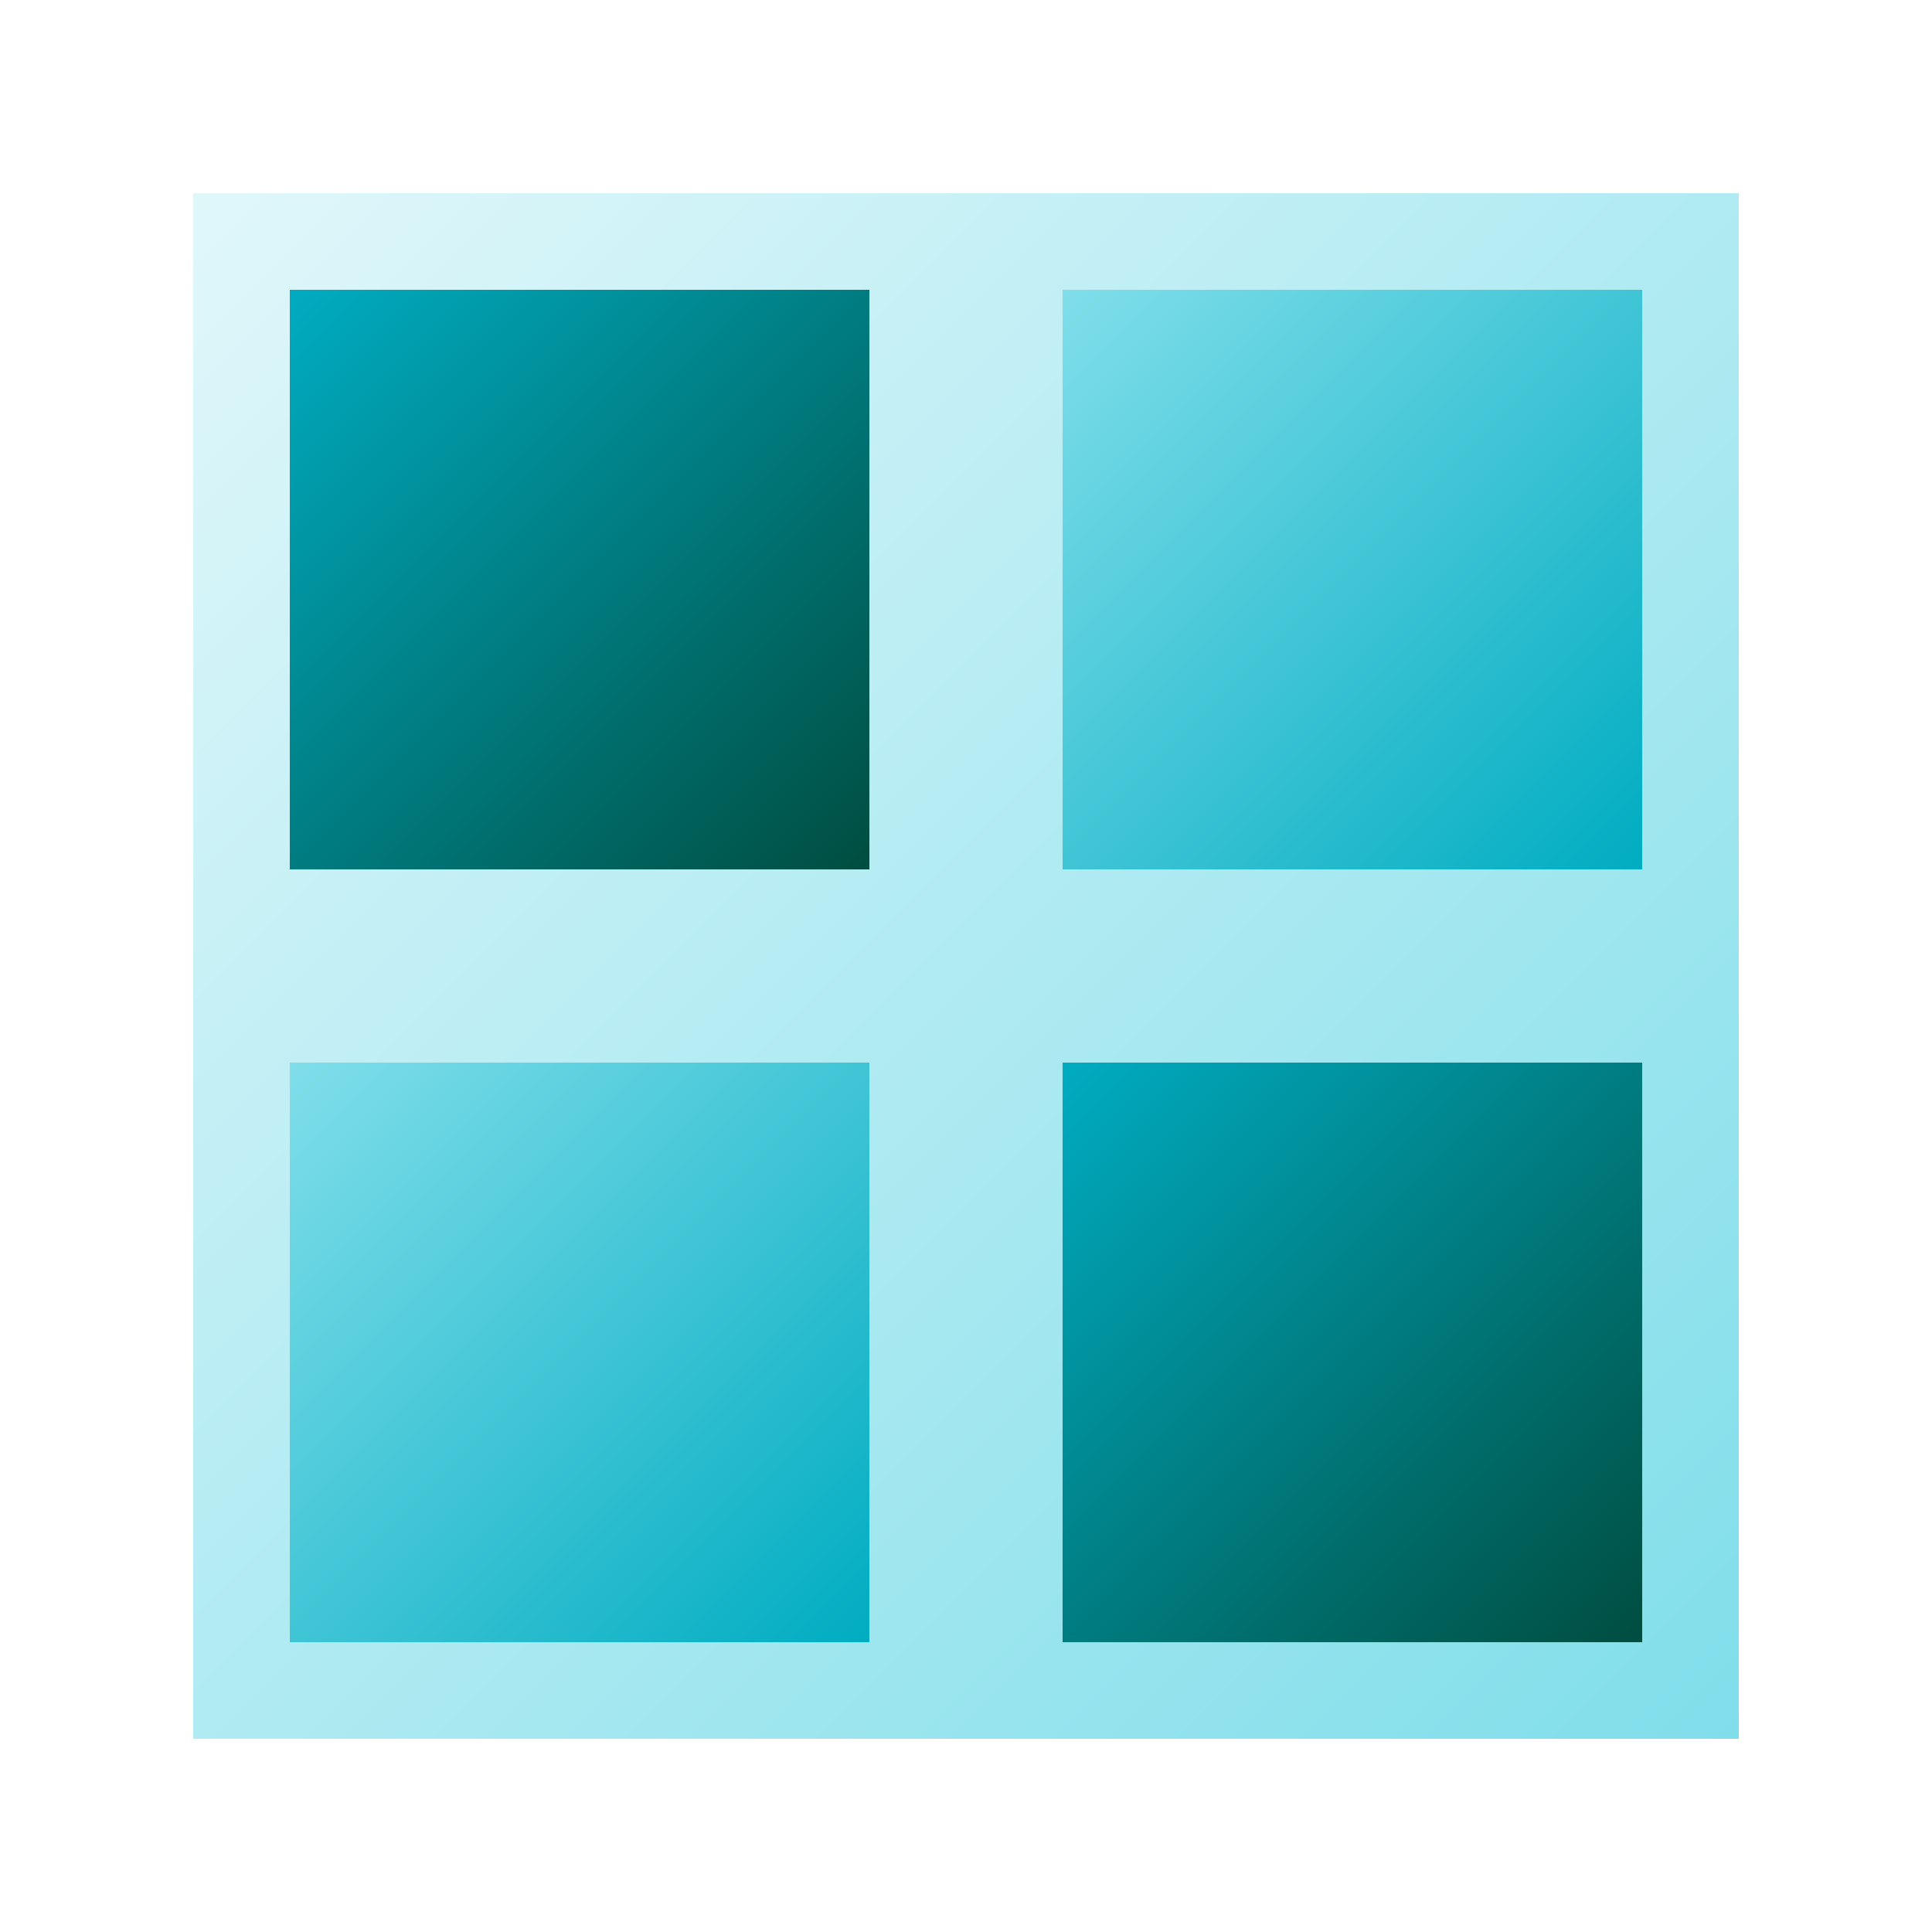
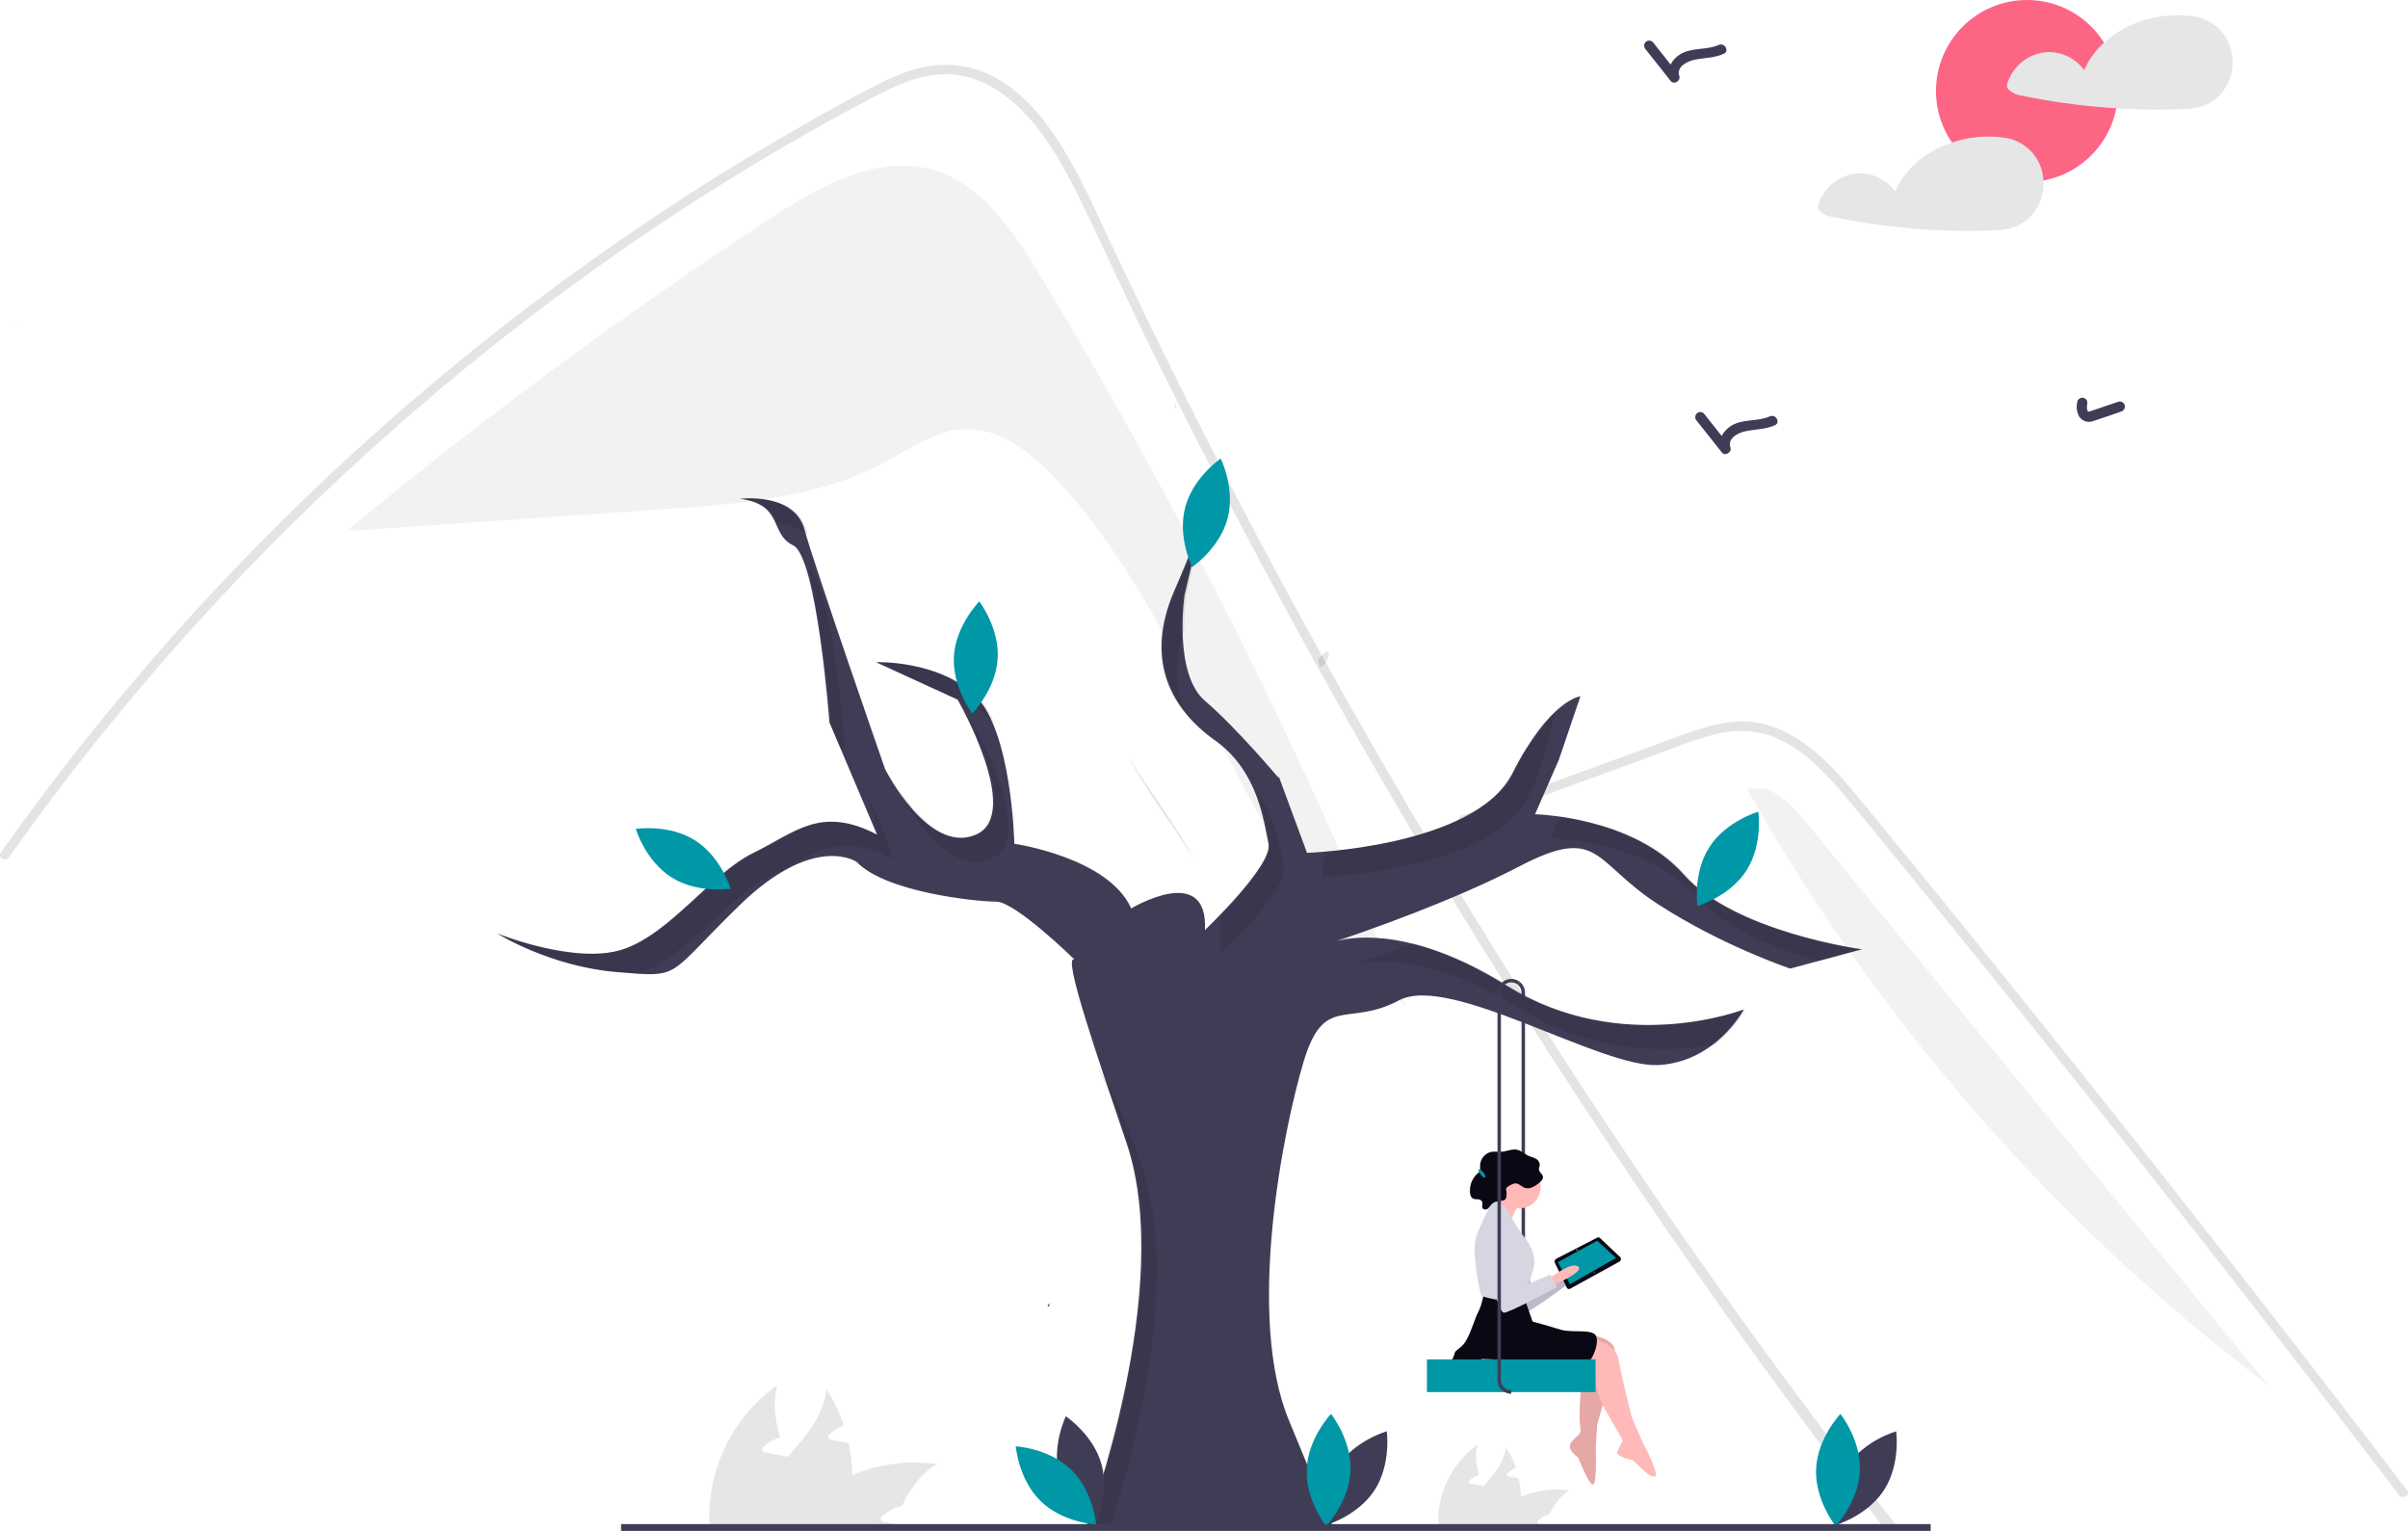
- <svg xmlns="http://www.w3.org/2000/svg" version="1.1" viewBox="0 0 100 100">
-   <defs>
-     <style>
-       .cls-1 {
-         fill: url(#grad1);
-       }
- 
-       .cls-2 {
-         fill: url(#grad2);
-       }
- 
-       .cls-3 {
-         fill: url(#grad3);
-       }
-     </style>
-     <linearGradient id="grad1" x1="0%" y1="0%" x2="100%" y2="100%">
-       <stop offset="0%" style="stop-color:#80deea;stop-opacity:1" />
-       <stop offset="100%" style="stop-color:#00acc1;stop-opacity:1" />
-     </linearGradient>
-     <linearGradient id="grad2" x1="0%" y1="0%" x2="100%" y2="100%">
-       <stop offset="0%" style="stop-color:#e0f7fa;stop-opacity:1" />
-       <stop offset="100%" style="stop-color:#80deea;stop-opacity:1" />
-     </linearGradient>
-     <linearGradient id="grad3" x1="0%" y1="0%" x2="100%" y2="100%">
-       <stop offset="0%" style="stop-color:#00acc1;stop-opacity:1" />
-       <stop offset="100%" style="stop-color:#004d40;stop-opacity:1" />
-     </linearGradient>
-   </defs>
-   <g>
-     <g id="Layer_1">
-       <rect class="cls-2" x="10" y="10" width="80" height="80" />
-       <rect class="cls-3" x="15" y="15" width="30" height="30" />
-       <rect class="cls-1" x="55" y="15" width="30" height="30" />
-       <rect class="cls-1" x="15" y="55" width="30" height="30" />
-       <rect class="cls-3" x="55" y="55" width="30" height="30" />
+ <svg xmlns="http://www.w3.org/2000/svg" width="1026.163" height="652.19" viewBox="0 0 1026.163 652.19" role="img" artist="Katerina Limpitsouni" source="https://undraw.co/">
+   <g id="Group_24" data-name="Group 24" transform="translate(-671.106 -362.182)">
+     <path id="Path_400-4010" data-name="Path 400" d="M789.818,700.947a38.667,38.667,0,0,1-1.675,12.1c-.042.142-.092.285-.142.427H763.35a22.121,22.121,0,0,1,1.666-5.024c2.051-4.354,5.4-8.08,8.708-11.781,4.555-5.1,9-10.157,9.7-16.788a38.084,38.084,0,0,1,4.287,8.85,10.4,10.4,0,0,0-3.441,2.11c-.276.26-.569.636-.427,1,.134.3.5.4.829.469.787.151,1.574.3,2.361.444.62.126,1.248.243,1.876.36a41.114,41.114,0,0,1,.9,7.837Z" transform="translate(529.396 298.821)" fill="#e6e6e6" />
+     <path id="Path_401-4011" data-name="Path 401" d="M812.522,701.729c-3.952,2.4-6.464,6.121-8.516,10.282a10.516,10.516,0,0,0-4.781,2.512c-.285.26-.578.636-.427,1,.126.3.5.4.829.469.779.151,1.574.3,2.353.444-.076.176-.151.36-.226.536H775.63a36.928,36.928,0,0,1,3.927-4.488c.31-.31.628-.6.955-.9a39.074,39.074,0,0,1,11.3-7.134A39.766,39.766,0,0,1,812.522,701.729Z" transform="translate(527.398 295.325)" fill="#e6e6e6" />
+     <path id="Path_402-4012" data-name="Path 402" d="M776.294,713.263H753.033a37.786,37.786,0,0,1,.033-5.593,40,40,0,0,1,16.621-29.08c-1.206,4.3-.586,8.566.67,12.853-.176.059-.352.109-.511.176a10.4,10.4,0,0,0-3.441,2.11c-.276.26-.569.636-.427,1,.126.3.5.4.829.469.787.151,1.574.3,2.353.444.628.126,1.256.243,1.884.368.293.05.586.109.879.167.042.1.067.193.109.285a77.456,77.456,0,0,1,3.835,12.317,28.769,28.769,0,0,1,.385,3.157C776.277,712.376,776.294,712.819,776.294,713.263Z" transform="translate(531.088 299.031)" fill="#e6e6e6" />
+     <path id="Path_403-4013" data-name="Path 403" d="M595.239,716.406a67.042,67.042,0,0,1-2.9,20.978c-.073.247-.16.494-.247.74H549.35a38.362,38.362,0,0,1,2.889-8.71c3.557-7.549,9.364-14.009,15.1-20.426,7.9-8.841,15.606-17.61,16.826-29.107a66.033,66.033,0,0,1,7.433,15.345,18.037,18.037,0,0,0-5.967,3.659c-.479.45-.987,1.1-.74,1.728.232.523.871.7,1.437.813,1.365.261,2.729.523,4.094.769,1.074.218,2.163.421,3.252.624a71.276,71.276,0,0,1,1.568,13.588Z" transform="translate(439.118 274.17)" fill="#e6e6e6" />
+     <path id="Path_404-4014" data-name="Path 404" d="M625.594,702c-6.852,4.167-11.207,10.612-14.764,17.827a18.234,18.234,0,0,0-8.289,4.355c-.494.45-1,1.1-.74,1.728.218.523.871.7,1.437.813,1.35.261,2.729.523,4.079.769-.131.3-.261.624-.392.929H561.63a64.04,64.04,0,0,1,6.809-7.781c.537-.537,1.089-1.045,1.655-1.568a67.746,67.746,0,0,1,19.6-12.369A68.945,68.945,0,0,1,625.594,702Z" transform="translate(444.665 283.876)" fill="#e6e6e6" />
+     <path id="Path_405-4015" data-name="Path 405" d="M579.426,738.706H539.1a65.526,65.526,0,0,1,.058-9.7,69.348,69.348,0,0,1,28.817-50.419c-2.091,7.447-1.016,14.851,1.161,22.284-.3.1-.61.189-.885.3a18.037,18.037,0,0,0-5.967,3.658c-.479.45-.987,1.1-.74,1.728.218.523.871.7,1.437.813,1.365.261,2.729.523,4.079.769,1.089.218,2.178.421,3.266.639.508.087,1.016.189,1.524.29.073.174.116.334.189.494,2.555,7.041,5.342,14.14,6.649,21.355a49.856,49.856,0,0,1,.668,5.473C579.4,737.167,579.426,737.937,579.426,738.706Z" transform="translate(434.418 273.587)" fill="#e6e6e6" />
+     <path id="Path_406-4016" data-name="Path 406" d="M727.256,366.754c-11.134-18.414-24.327-38.076-44.989-44.089-23.927-6.963-48.507,6.87-69.356,20.52A2021.019,2021.019,0,0,0,433.051,475.7l.063.715,134.214-9.256c32.323-2.229,65.757-4.766,94.322-20.057,10.839-5.8,21.405-13.553,33.688-14.093,15.26-.671,28.566,9.987,39.023,21.122C796.216,520,814.115,620.727,883.51,678.6A2202.248,2202.248,0,0,0,727.256,366.754Z" transform="translate(386.582 111.963)" fill="#f2f2f2" />
+     <path id="Path_407-4017" data-name="Path 407" d="M1139.035,913.705h-6.126Q1052.925,809.79,982.393,699.052q-49.257-77.261-93.622-157.513-2.613-4.725-5.212-9.465Q865.2,498.582,847.7,464.641q-15.5-30.051-30.3-60.45c-2.816-5.792-5.56-11.6-8.289-17.435-6.431-13.7-12.732-27.481-19.511-41-6.838-13.661-15-27.888-26.61-38.152a58.328,58.328,0,0,0-4.674-3.775,48.9,48.9,0,0,0-5.778-3.644c-.2-.116-.406-.218-.61-.334a39.728,39.728,0,0,0-15.853-4.573c-11.541-.755-22.183,4.021-32.2,9.218q-25.347,13.218-49.925,27.96A1053.966,1053.966,0,0,0,500.462,444.708l-.363.319A1060.655,1060.655,0,0,0,334.543,628.8c-1.466,2.091-4.921.087-3.44-2q8.71-12.347,17.784-24.418A1063.718,1063.718,0,0,1,502.058,438.045q9.516-8.275,19.25-16.317a1066.25,1066.25,0,0,1,99.923-73.371q15.94-10.343,32.243-20.063,10.8-6.467,21.747-12.674c9.233-5.226,18.51-10.394,27.946-15.229,9.247-4.762,19.061-9.03,29.63-9.189a44.21,44.21,0,0,1,21.834,5.313c.2.116.421.218.624.348a58.176,58.176,0,0,1,11.323,8.275c15.345,14.212,25.609,36.511,33.593,53.627q6.032,12.957,12.209,25.8,23.322,48.8,48.459,96.729,13.436,25.587,27.38,50.956c1.423,2.628,2.874,5.255,4.326,7.868q50.39,91.045,107.109,178.418C1044.556,787.695,1089.154,849.626,1139.035,913.705Z" transform="translate(340.365 98.589)" fill="#e4e4e4" />
+     <path id="Path_409-4018" data-name="Path 409" d="M761.269,527.914l53.576-19.6,26.6-9.729c8.663-3.169,17.306-6.776,26.262-9.045a41.43,41.43,0,0,1,23.77.3,54.785,54.785,0,0,1,18.54,11.493,150.454,150.454,0,0,1,15.207,16.24c5.792,6.96,11.5,13.993,17.229,21q35.482,43.394,70.5,87.164t69.567,87.911q34.634,44.249,68.791,88.869,4.185,5.466,8.362,10.938c1.539,2.015,5.008.028,3.448-2.015q-34.41-45.068-69.3-89.767-34.975-44.806-70.433-89.232t-71.394-88.465q-8.953-10.971-17.935-21.919c-5.051-6.156-10.046-12.379-15.586-18.109-10.17-10.518-22.876-19.813-38.085-20.065-8.942-.148-17.6,2.689-25.9,5.7-8.957,3.24-17.892,6.541-26.837,9.813L773.7,519.131l-13.488,4.933c-2.394.875-1.36,4.735,1.061,3.85Z" transform="translate(533.756 185.633)" fill="#e4e4e4" />
+     <path id="Path_411-4019" data-name="Path 411" d="M337.858,366.286l-5.241,4.26c1.773-1.491,3.616-2.889,5.509-4.212Z" transform="translate(341.212 132.51)" fill="#f2f2f2" />
+     <path id="Path_412-4020" data-name="Path 412" d="M869.75,519.249c-5.274-6.42-10.976-13.141-18.864-15.749l-7.365.29a835.38,835.38,0,0,0,222.5,254.374Z" transform="translate(572.005 194.493)" fill="#f2f2f2" />
+     <path id="Path_435-4021" data-name="Path 435" d="M436.6,474.6l-1,1.2.544.182Z" transform="translate(681.88 442.75)" fill="#090814" />
+     <circle id="Ellipse_78" data-name="Ellipse 78" cx="38.762" cy="38.762" r="38.762" transform="translate(1496.126 362.182)" fill="#fd6584" />
+     <path id="Path_440-4022" data-name="Path 440" d="M1015.156,290.575a19.214,19.214,0,0,0-16.216-13.487,1.57,1.57,0,0,0-.261,0,2.069,2.069,0,0,0-.319-.073c-12.979-1.684-27.409,2.41-37.121,11.324a34.78,34.78,0,0,0-8.464,11.672,18.752,18.752,0,0,0-15.722-7.665,19.139,19.139,0,0,0-17.13,13.806,2.216,2.216,0,0,0,1,2.453,9.688,9.688,0,0,0,4.05,2.061c3.208.682,6.446,1.307,9.683,1.873q9.494,1.655,19.09,2.686,6.337.675,12.7,1.074c8.769.552,17.58.682,26.364.406,4.355-.145,8.536-.29,12.514-2.207a18.578,18.578,0,0,0,7.186-6.257A21.119,21.119,0,0,0,1015.156,290.575Z" transform="translate(606.485 92.016)" fill="#e6e6e6" />
+     <path id="Path_441-4023" data-name="Path 441" d="M960.481,330.961a19.829,19.829,0,0,0-.813-4.791,19.25,19.25,0,0,0-16.231-13.487,1.4,1.4,0,0,0-.246,0,2.731,2.731,0,0,0-.334-.073,48.189,48.189,0,0,0-21.326,2.192c-10.54,3.528-19.787,10.641-24.244,20.8a18.76,18.76,0,0,0-15.737-7.665,19.139,19.139,0,0,0-17.13,13.806,2.258,2.258,0,0,0,1,2.453,9.773,9.773,0,0,0,4.05,2.061c3.223.682,6.446,1.307,9.7,1.873q9.494,1.655,19.076,2.686a283.336,283.336,0,0,0,39.081,1.481c4.341-.145,8.536-.29,12.514-2.207a18.538,18.538,0,0,0,7.172-6.257,20.708,20.708,0,0,0,3.47-12.877Z" transform="translate(581.416 108.101)" fill="#e6e6e6" />
+     <path id="Path_442-4024" data-name="Path 442" d="M940.546,391.063a8.144,8.144,0,0,0,.908,5.929,4.947,4.947,0,0,0,5.751,1.9c4.06-1.261,8.066-2.737,12.092-4.105a2.229,2.229,0,0,0,1.521-2.679,2.2,2.2,0,0,0-2.678-1.521l-10.06,3.419c-.759.258-1.515.551-2.288.763-.081.022-.376.087-.36.086.037,0,.266.021.012,0q-.218-.066,0,.029l-.192-.109c.176.146-.021-.02-.082-.081s-.21-.27-.089-.093a2.686,2.686,0,0,1-.228-.4c.106.235-.093-.347-.107-.427a9.327,9.327,0,0,1,.154-2.716,2.188,2.188,0,0,0-2.178-2.178A2.233,2.233,0,0,0,940.546,391.063Z" transform="translate(615.741 142.719)" fill="#3f3d56" />
+     <path id="Path_443-4025" data-name="Path 443" d="M828.993,396.808l10.733,13.533c1.366,1.722,4.294-.142,3.64-2.119-1.338-4.042,3.28-6.294,6.468-6.96,4.229-.883,8.473-.74,12.486-2.558,2.549-1.155.338-4.909-2.2-3.761-4.694,2.126-10.168,1.152-14.922,3.22-4.249,1.849-7.608,6.459-6.034,11.216l3.64-2.119-10.733-13.533a2.193,2.193,0,0,0-3.079,0,2.228,2.228,0,0,0,0,3.08Z" transform="translate(565.163 144.621)" fill="#3f3d56" />
+     <path id="Path_444-4026" data-name="Path 444" d="M813.993,287.808l10.733,13.533c1.366,1.722,4.294-.142,3.64-2.119-1.338-4.042,3.28-6.294,6.468-6.96,4.229-.883,8.473-.74,12.486-2.558,2.549-1.155.338-4.909-2.2-3.761-4.694,2.126-10.168,1.152-14.922,3.22-4.249,1.849-7.608,6.459-6.034,11.216l3.64-2.119-10.733-13.533a2.193,2.193,0,0,0-3.08,0,2.228,2.228,0,0,0,0,3.08Z" transform="translate(558.387 95.382)" fill="#3f3d56" />
+     <g id="Group_23" data-name="Group 23" transform="translate(882.926 516.662)">
+       <path id="Path_344-4027" data-name="Path 344" d="M768.535,636.849h-1.467v-160.5a4.385,4.385,0,0,0-1.623-3.413l.927-1.137a5.847,5.847,0,0,1,2.163,4.55Z" transform="translate(-330.472 -207.925)" fill="#3f3d56" />
+       <path id="Path_345-4028" data-name="Path 345" d="M565.922,135.23a12.841,12.841,0,0,1,.843,2.7C566.355,136.513,566.032,135.553,565.922,135.23Z" transform="translate(-277.277 -118.191)" fill="#3f3d56" />
+       <path id="Path_346-4029" data-name="Path 346" d="M583.265,196.37a21.468,21.468,0,0,1-1.093,4.664Z" transform="translate(-281.608 -134.492)" fill="#3f3d56" />
+       <path id="Path_347-4030" data-name="Path 347" d="M607.908,326.648c-28.844,15.034-66.577,28.015-77.878,31.778,8.617-2.244,33.7-5.266,72.561,18.98,48.829,30.458,101.039,10.15,101.039,10.15s-11.6,22.244-36.259,23.688-88.953-39.156-110.7-27.553-31.91-2.9-40.615,26.109S491.4,518.083,509.773,562.563l18.364,44.473H423.718s37.711-100.555,16.919-162.43C429,409.953,412.922,363.9,418.4,366.287c0,0-25.141-24.656-33.354-24.656s-46.9-3.865-59.463-16.919c0,0-17.887-12.57-49.8,18.371s-24.172,30.942-52.694,28.521c-28.074-2.384-50.068-16-50.75-16.428.814.33,33.6,13.436,53.647,6.762,20.307-6.769,37.711-32.394,55.6-41.092s28.521-20.308,52.694-7.737l-15.929-37.557-4.364-10.289-.007-.015s-5.324-70.581-15.474-75.414-3.865-17.4-22.72-19.823c0,0,23.2-2.9,27.553,13.054s34.33,102.007,34.33,102.007,18.364,36.735,38.671,28.037-7.737-57.527-7.737-57.527L333.8,239.624s26.109-.968,42.06,14.022,16.919,63.328,16.919,63.328,40.124,5.8,49.8,27.561c0,0,32.87-19.823,31.426,9.182,0,0,29.005-27.553,27.069-36.743s-4.349-30.942-22.72-43.989-30.458-33.846-17.4-63.819c7.341-16.861,10.553-25.918,11.962-30.619L465.293,211.1S460.46,244.457,474,256.059c.037.029.066.059.1.088,13.516,11.617,31.316,32.79,31.316,32.79l-.051-.931L517.5,320.847S589.052,318.426,605,287s29.013-32.87,29.013-32.87L624.827,281.2l-10.15,23.2s41.576.968,63.328,25.625,75.9,31.91,75.9,31.91l-30.45,8.214s-29.013-9.666-56.566-27.553S642.23,308.76,607.908,326.648Z" transform="translate(-172.342 -111.998)" fill="#3f3d56" />
+       <path id="Path_348-4031" data-name="Path 348" d="M751.2,314.74c-3.058,13.538-6.659,26.615-11.719,36.581-15.951,31.426-87.5,33.846-87.5,33.846s.337-4.151.851-10.7c18.166-1.5,67.823-7.884,80.782-33.413,1.188-2.332,2.288-4.84,3.33-7.481Z" transform="translate(-300.221 -166.051)" opacity="0.1" />
+       <path id="Path_350-4032" data-name="Path 350" d="M649.021,243.61C648.915,255.513,659.234,232.511,649.021,243.61Z" transform="translate(-298.991 -117.445)" opacity="0.1" />
+       <path id="Path_351-4033" data-name="Path 351" d="M592.564,419.379v10.636s29.006-27.556,27.073-36.741c-1.479-7.025-3.249-21.4-12.213-33.611,4.04,9.23,5.27,18.233,6.346,23.344,1.387,6.587-13.136,22.619-21.464,31.164A22.034,22.034,0,0,1,592.564,419.379Z" transform="translate(-284.31 -178.028)" opacity="0.1" />
+       <path id="Path_352-4034" data-name="Path 352" d="M539.6,341.567c.23.49.467.972.718,1.438,7.413,13.768,18.59,28.4,26.952,41.845C560.515,371.538,548.753,356.315,539.6,341.567Z" transform="translate(-270.259 -173.204)" opacity="0.1" />
+       <path id="Path_353-4035" data-name="Path 353" d="M735.768,467.352c-15.9-9.92-29.5-15.273-40.6-17.985-11.648,4.384-21.235,7.653-26.058,9.258,8.651-2.24,33.715-5.214,72.526,18.994,30.451,18.994,62.215,18.245,81.814,14.991A50.654,50.654,0,0,0,836.807,477.5S784.6,497.808,735.768,467.352Z" transform="translate(-304.787 -201.945)" opacity="0.1" />
+       <path id="Path_354-4036" data-name="Path 354" d="M568.45,283.969c-3.9-9.552-4.541-20.918-.062-34.237a104.5,104.5,0,0,1,.834-14.44l7.612-32.563c-1.4,4.7-4.615,13.755-11.963,30.63C555.568,254.721,559.04,271.414,568.45,283.969Z" transform="translate(-275.536 -136.187)" opacity="0.1" />
+       <path id="Path_355-4037" data-name="Path 355" d="M841.944,400.313c-15.087-17.1-39.7-22.8-53.377-24.694l-4.086,9.339s41.575.967,63.33,25.622c12.064,13.672,34.086,21.991,51.314,26.691l18.719-5.051S863.7,424.968,841.944,400.313Z" transform="translate(-335.547 -182.282)" opacity="0.1" />
+       <path id="Path_356-4038" data-name="Path 356" d="M445.3,379.177c20.3-8.7-7.735-57.529-7.735-57.529l-.767-.352c6.99,14.749,17.128,41.4,2.635,47.613-13.562,5.812-26.26-8.648-33.2-18.893l.39,1.122S425,387.878,445.3,379.177Z" transform="translate(-234.702 -167.799)" opacity="0.1" />
+       <path id="Path_358-4039" data-name="Path 358" d="M583.172,201.034a21.451,21.451,0,0,0,1.09-4.661Z" transform="translate(-281.874 -134.493)" opacity="0.1" />
+       <path id="Path_359-4040" data-name="Path 359" d="M232.561,438.711c.1-.031.2-.06.293-.092,20.3-6.768,37.708-32.39,55.6-41.092s28.523-20.3,52.695-7.735c0,0-4.229-17.31-12.424-28.682a112.786,112.786,0,0,1,6.556,18.414c-24.172-12.569-34.807-.967-52.695,7.735s-35.291,34.324-55.6,41.092-53.662-6.768-53.662-6.768,22.238,14.02,50.761,16.437C227.35,438.3,230.134,438.54,232.561,438.711Z" transform="translate(-172.605 -178.414)" opacity="0.1" />
+       <path id="Path_360-4041" data-name="Path 360" d="M368.767,307.5s-.792.015-2.229.037l-4.364-10.289c.477-.007.726-.015.726-.015s-3.359-44.517-9.827-65.264c.081.037.147.081.22.117C363.442,236.92,368.767,307.5,368.767,307.5Z" transform="translate(-220.527 -143.983)" opacity="0.1" />
+       <path id="Path_361-4042" data-name="Path 361" d="M525.5,715.66c8.858-27.154,30.16-102.242,13.389-152.168-7.243-21.561-13.957-35.309-19.632-44.08a249.23,249.23,0,0,1,13.765,33.813C553.811,615.1,516.1,715.66,516.1,715.66Z" transform="translate(-263.993 -220.619)" opacity="0.1" />
+       <path id="Path_363-4043" data-name="Path 363" d="M338.4,211.727a12.649,12.649,0,0,0,1.988,2.542,14.267,14.267,0,0,0-1.988-2.542Z" transform="translate(-216.614 -138.586)" opacity="0.1" />
+       <path id="Path_364-4044" data-name="Path 364" d="M441.42,310.3a23.561,23.561,0,0,1,2.1,2.26c-2.118-5.091-4.733-9.493-7.963-12.527-15.953-14.987-42.059-14.02-42.059-14.02l32.739,15.005A46.753,46.753,0,0,1,441.42,310.3Z" transform="translate(-231.305 -158.39)" opacity="0.1" />
+       <path id="Path_366-4045" data-name="Path 366" d="M567.737,137.85a13.836,13.836,0,0,0-.878-2.782S567.231,136.112,567.737,137.85Z" transform="translate(-277.525 -118.148)" opacity="0.1" />
+       <path id="Path_367-4046" data-name="Path 367" d="M329.674,201.4c4.261.522,9.162,1.829,12.9,4.861-.244-.825-.457-1.564-.626-2.185-4.351-15.953-27.556-13.053-27.556-13.053C324.878,192.369,327.587,196.854,329.674,201.4Z" transform="translate(-210.214 -133.012)" opacity="0.1" />
+       <path id="Path_368-4047" data-name="Path 368" d="M954.864,747.711c-7.21,11.057-5.234,25.12-5.234,25.12s13.665-3.864,20.875-14.921,5.234-25.119,5.234-25.119S962.074,736.654,954.864,747.711Z" transform="translate(-379.512 -277.509)" fill="#3f3d56" />
+       <path id="Path_369-4048" data-name="Path 369" d="M957.45,746.973c-.57,13.187-10.359,23.475-10.359,23.475s-8.865-11.094-8.3-24.281,10.359-23.475,10.359-23.475S958.02,733.786,957.45,746.973Z" transform="translate(-376.682 -274.817)" fill="#0097a7" />
+       <path id="Path_370-4049" data-name="Path 370" d="M791.088,639.4s8.3-8.7,11.692-6.952-9.763,9.534-9.763,9.534Z" transform="translate(-337.308 -250.693)" fill="#ffb9b9" />
+       <path id="Path_371-4050" data-name="Path 371" d="M791.088,639.4s8.3-8.7,11.692-6.952-9.763,9.534-9.763,9.534Z" transform="translate(-337.308 -250.693)" opacity="0.1" />
+       <path id="Path_372-4051" data-name="Path 372" d="M755.707,615.975s-3.05,5.466-2.252,11.359,8.1,24.8,10.577,24.465,20.86-13.879,20.86-13.879l-3.505-4.894-13.426,8.135S765.916,612.066,755.707,615.975Z" transform="translate(-327.239 -246.268)" fill="#d0cde1" />
+       <path id="Path_373-4052" data-name="Path 373" d="M814.427,630.484,793.5,641.98a1,1,0,0,1-1.465-.432L786.9,630.831a1.338,1.338,0,0,1,.686-1.607l17.378-8.957a1.015,1.015,0,0,1,1.33.254l8.68,8.178a1.289,1.289,0,0,1-.55,1.785Z" transform="translate(-336.176 -247.47)" fill="#090814" />
+       <path id="Path_374-4053" data-name="Path 374" d="M641.177,517.422l-19.622,11.216-5.222-9.411,16.833-9.154Z" transform="translate(-164.324 -135.992)" fill="#0097a7" />
+       <ellipse id="Ellipse_73" data-name="Ellipse 73" cx="0.289" cy="0.246" rx="0.289" ry="0.246" transform="translate(459.83 378.096) rotate(-50.158)" fill="#f2f2f2" />
+       <ellipse id="Ellipse_74" data-name="Ellipse 74" cx="0.193" cy="0.164" rx="0.193" ry="0.164" transform="translate(467.241 387.703) rotate(-50.158)" fill="#f2f2f2" />
+       <path id="Path_375-4054" data-name="Path 375" d="M755.707,615.975s-3.05,5.466-2.252,11.359,8.1,24.8,10.577,24.465,20.86-13.879,20.86-13.879l-3.505-4.894-13.426,8.135S765.916,612.066,755.707,615.975Z" transform="translate(-327.239 -246.268)" opacity="0.1" />
+       <path id="Path_376-4055" data-name="Path 376" d="M783.44,642.2s9.389-7.511,12.519-5.32-10.954,8.137-10.954,8.137Z" transform="translate(-335.27 -251.83)" fill="#ffb9b9" />
+       <circle id="Ellipse_75" data-name="Ellipse 75" cx="9.076" cy="9.076" r="9.076" transform="translate(426.575 342.168)" fill="#ffb9b9" />
+       <path id="Path_377-4056" data-name="Path 377" d="M805.5,677.134s9.7,1.252,9.389,7.2S807.379,715,807.379,715l-.626,9.7s.626,16.274-1.252,15.961-6.259-11.58-6.259-11.58-5.32-3.443-2.817-6.572,4.382-2.817,3.756-6.259-.313-17.839,1.565-22.221,2.972-6.8,2.972-6.8l-6.1-.4Z" transform="translate(-338.553 -262.671)" fill="#ffb9b9" />
+       <path id="Path_378-4057" data-name="Path 378" d="M805.5,677.134s9.7,1.252,9.389,7.2S807.379,715,807.379,715l-.626,9.7s.626,16.274-1.252,15.961-6.259-11.58-6.259-11.58-5.32-3.443-2.817-6.572,4.382-2.817,3.756-6.259-.313-17.839,1.565-22.221,2.972-6.8,2.972-6.8l-6.1-.4Z" transform="translate(-338.553 -262.671)" opacity="0.1" />
+       <path id="Path_379-4058" data-name="Path 379" d="M807.509,679.268s9.389,2.191,10.328,8.45,5.633,24.724,5.633,24.724l5.008,11.58s7.824,14.084,4.381,13.771-8.137-7.2-9.7-7.2-6.259-1.878-5.946-3.13a36.3,36.3,0,0,1,2.5-5.007l-7.572-13.19a32.038,32.038,0,0,1-3.284-8.128,56.98,56.98,0,0,1-1.663-8.1c0-2.191-6.259-3.13-6.259-3.13Z" transform="translate(-339.934 -263.239)" fill="#ffb9b9" />
+       <path id="Path_380-4059" data-name="Path 380" d="M756.888,651.956l4.382,12.519s6.885,1.878,11.893,3.443,14.4-.626,15.335,3.13-1.878,10.328-4.695,11.893-4.382,3.13-13.458.626-30.671-3.13-30.671-3.13a15.687,15.687,0,0,1-6.885,2.191c-4.069.313-5.007.626-6.259-.313s.626-.939,1.252-3.443.939-1.565,3.756-4.382,5.008-11.267,6.572-14.083,2.5-8.45,2.5-8.45Z" transform="translate(-319.984 -255.958)" fill="#090814" />
+       <path id="Path_381-4060" data-name="Path 381" d="M762.445,598.906a9.164,9.164,0,0,0-3.755,7.2c0,4.695-9.389-5.007-9.389-5.007s5.008-6.259,5.008-8.137S762.445,598.906,762.445,598.906Z" transform="translate(-326.168 -240.151)" fill="#ffb9b9" />
+       <path id="Path_382-4061" data-name="Path 382" d="M748.195,598.614s5.633,2.191,6.885,5.32,5.946,9.7,5.946,9.7,6.572,6.885,4.382,14.4-4.069,9.389-4.069,10.641-3.13,3.443-5.633,3.13-11.893-1.565-12.519-2.817-4.382-19.091-1.878-25.663a151.889,151.889,0,0,1,6.885-14.709Z" transform="translate(-323.809 -241.736)" fill="#d6d6e3" />
+       <path id="Path_383-4062" data-name="Path 383" d="M761.348,585.526c2.031.482,4.024-.812,5.688-2.1.945-.729,1.985-1.768,1.7-2.94-.257-1.04-1.482-1.63-1.661-2.687-.124-.735.305-1.449.34-2.194a3.1,3.1,0,0,0-1.822-2.658c-.99-.533-2.112-.755-3.129-1.232-1.552-.728-2.843-2.041-4.5-2.461-2.265-.574-4.571.649-6.9.807-1.409.1-2.836-.2-4.231.03a6.039,6.039,0,0,0-4.838,5.7c-.018,1,.181,2.107-.413,2.9a4.379,4.379,0,0,1-.8.721,9.636,9.636,0,0,0-3.118,7.168c-.053,1.327.225,2.9,1.4,3.466a5.2,5.2,0,0,0,1.962.273,2.05,2.05,0,0,1,1.732.827c.536.946-.267,2.343.434,3.168a1.589,1.589,0,0,0,2.17-.114c.615-.528,1-1.288,1.582-1.853,1.134-1.1,2.817-1.3,4.372-1.465a2.219,2.219,0,0,0,1.283-.421,1.983,1.983,0,0,0,.526-1.078,6.685,6.685,0,0,0,.008-2.832,1.574,1.574,0,0,1-.036-.9,1.273,1.273,0,0,1,.459-.514c.964-.724,2.652-1.778,3.9-1.579C758.852,583.787,759.946,585.193,761.348,585.526Z" transform="translate(-323.063 -233.869)" fill="#090814" />
+       <path id="Path_384-4063" data-name="Path 384" d="M751.349,613.921s-3.755,5.008-3.755,10.954,4.695,25.663,7.2,25.663,22.534-10.954,22.534-10.954l-2.817-5.32-14.4,6.259S761.99,611.417,751.349,613.921Z" transform="translate(-325.711 -245.776)" fill="#d6d6e3" />
+       <rect id="Rectangle_124" data-name="Rectangle 124" width="71.872" height="13.934" transform="translate(396.26 424.635)" fill="#0097a7" />
+       <path id="Path_385-4064" data-name="Path 385" d="M759.525,646.749a5.874,5.874,0,0,1-5.867-5.867V475.87a5.867,5.867,0,0,1,9.571-4.55l-.927,1.137a4.4,4.4,0,0,0-7.178,3.413V640.882a4.405,4.405,0,0,0,4.4,4.4Z" transform="translate(-327.328 -207.446)" fill="#3f3d56" />
+       <ellipse id="Ellipse_76" data-name="Ellipse 76" cx="0.733" cy="2.2" rx="0.733" ry="2.2" transform="translate(417.781 344.177) rotate(-38.768)" fill="#0097a7" />
+       <path id="Path_386-4065" data-name="Path 386" d="M658.864,747.711c-7.21,11.057-5.234,25.12-5.234,25.12s13.665-3.864,20.875-14.921,5.234-25.119,5.234-25.119S666.074,736.654,658.864,747.711Z" transform="translate(-300.594 -277.509)" fill="#3f3d56" />
+       <path id="Path_387-4066" data-name="Path 387" d="M661.45,746.973c-.57,13.187-10.359,23.475-10.359,23.475s-8.865-11.094-8.3-24.281,10.359-23.475,10.359-23.475S662.02,733.786,661.45,746.973Z" transform="translate(-297.764 -274.817)" fill="#0097a7" />
+       <path id="Path_388-4067" data-name="Path 388" d="M498.689,749.564c3.447,12.742,15.253,20.633,15.253,20.633s6.218-12.767,2.771-25.509-15.253-20.633-15.253-20.633S495.242,736.823,498.689,749.564Z" transform="translate(-259.073 -275.18)" fill="#3f3d56" />
+       <path id="Path_389-4068" data-name="Path 389" d="M497.38,751.475c9.458,9.207,10.614,23.361,10.614,23.361s-14.18-.774-23.638-9.982-10.614-23.361-10.614-23.361S487.922,742.268,497.38,751.475Z" transform="translate(-252.699 -279.83)" fill="#0097a7" />
+       <path id="Path_390-4069" data-name="Path 390" d="M456.433,275.161c-.822,13.174-10.807,23.272-10.807,23.272S436.975,287.172,437.8,274,448.6,250.725,448.6,250.725,457.256,261.986,456.433,275.161Z" transform="translate(-243.101 -148.984)" fill="#0097a7" />
+       <path id="Path_392-4070" data-name="Path 392" d="M278.152,387.6c11.166,7.04,15.238,20.644,15.238,20.644s-14.031,2.191-25.2-4.849-15.239-20.644-15.239-20.644S266.986,380.563,278.152,387.6Z" transform="translate(-193.835 -184.099)" fill="#0097a7" />
+       <path id="Path_393-4071" data-name="Path 393" d="M589.908,193.231c-3.367,12.763-15.124,20.728-15.124,20.728s-6.3-12.728-2.93-25.491,15.124-20.728,15.124-20.728S593.276,180.468,589.908,193.231Z" transform="translate(-278.593 -126.859)" fill="#0097a7" />
+       <path id="Path_395-4072" data-name="Path 395" d="M890.547,398.026c-7.169,11.083-20.82,15-20.82,15s-2.027-14.055,5.142-25.139,20.82-15,20.82-15S897.716,386.943,890.547,398.026Z" transform="translate(-358.204 -181.554)" fill="#0097a7" />
+       <path id="Path_396-4073" data-name="Path 396" d="M866,206" transform="translate(-357.28 -137.06)" fill="#3f3d56" />
    </g>
+     <rect id="Rectangle_125" data-name="Rectangle 125" width="558.084" height="2.903" transform="translate(935.772 1011.47)" fill="#3f3d56" />
  </g>
</svg>
